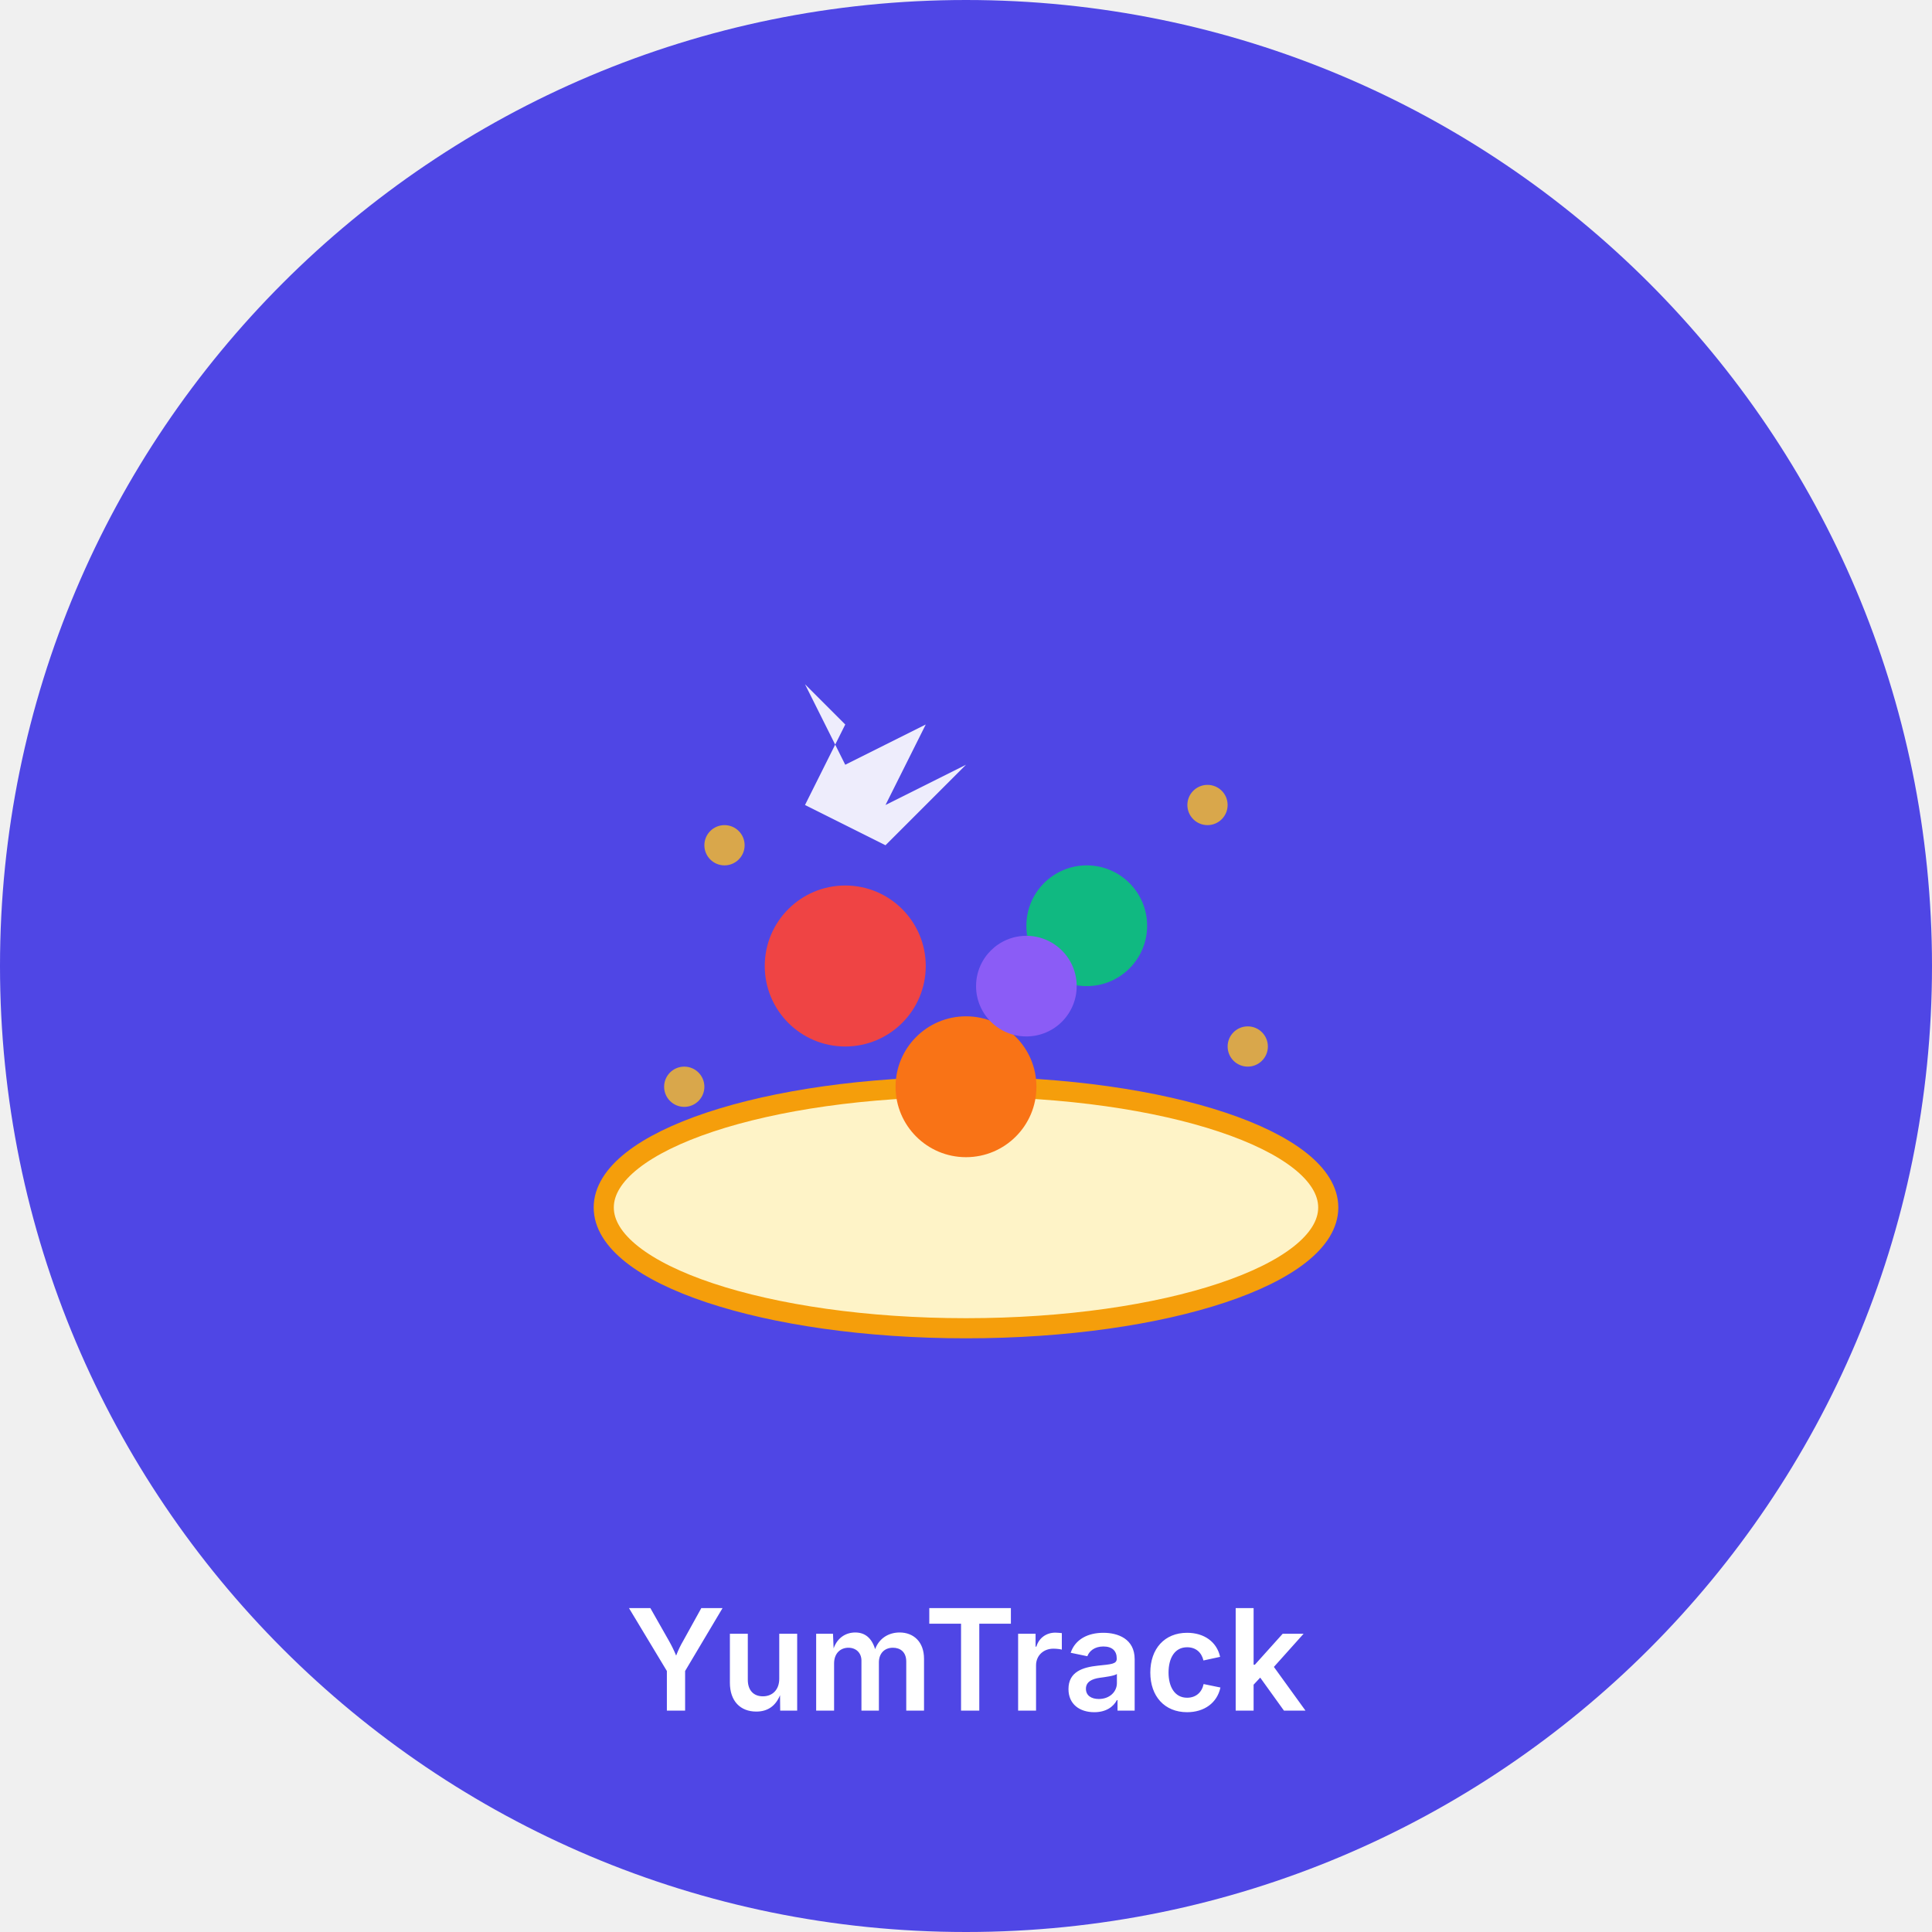
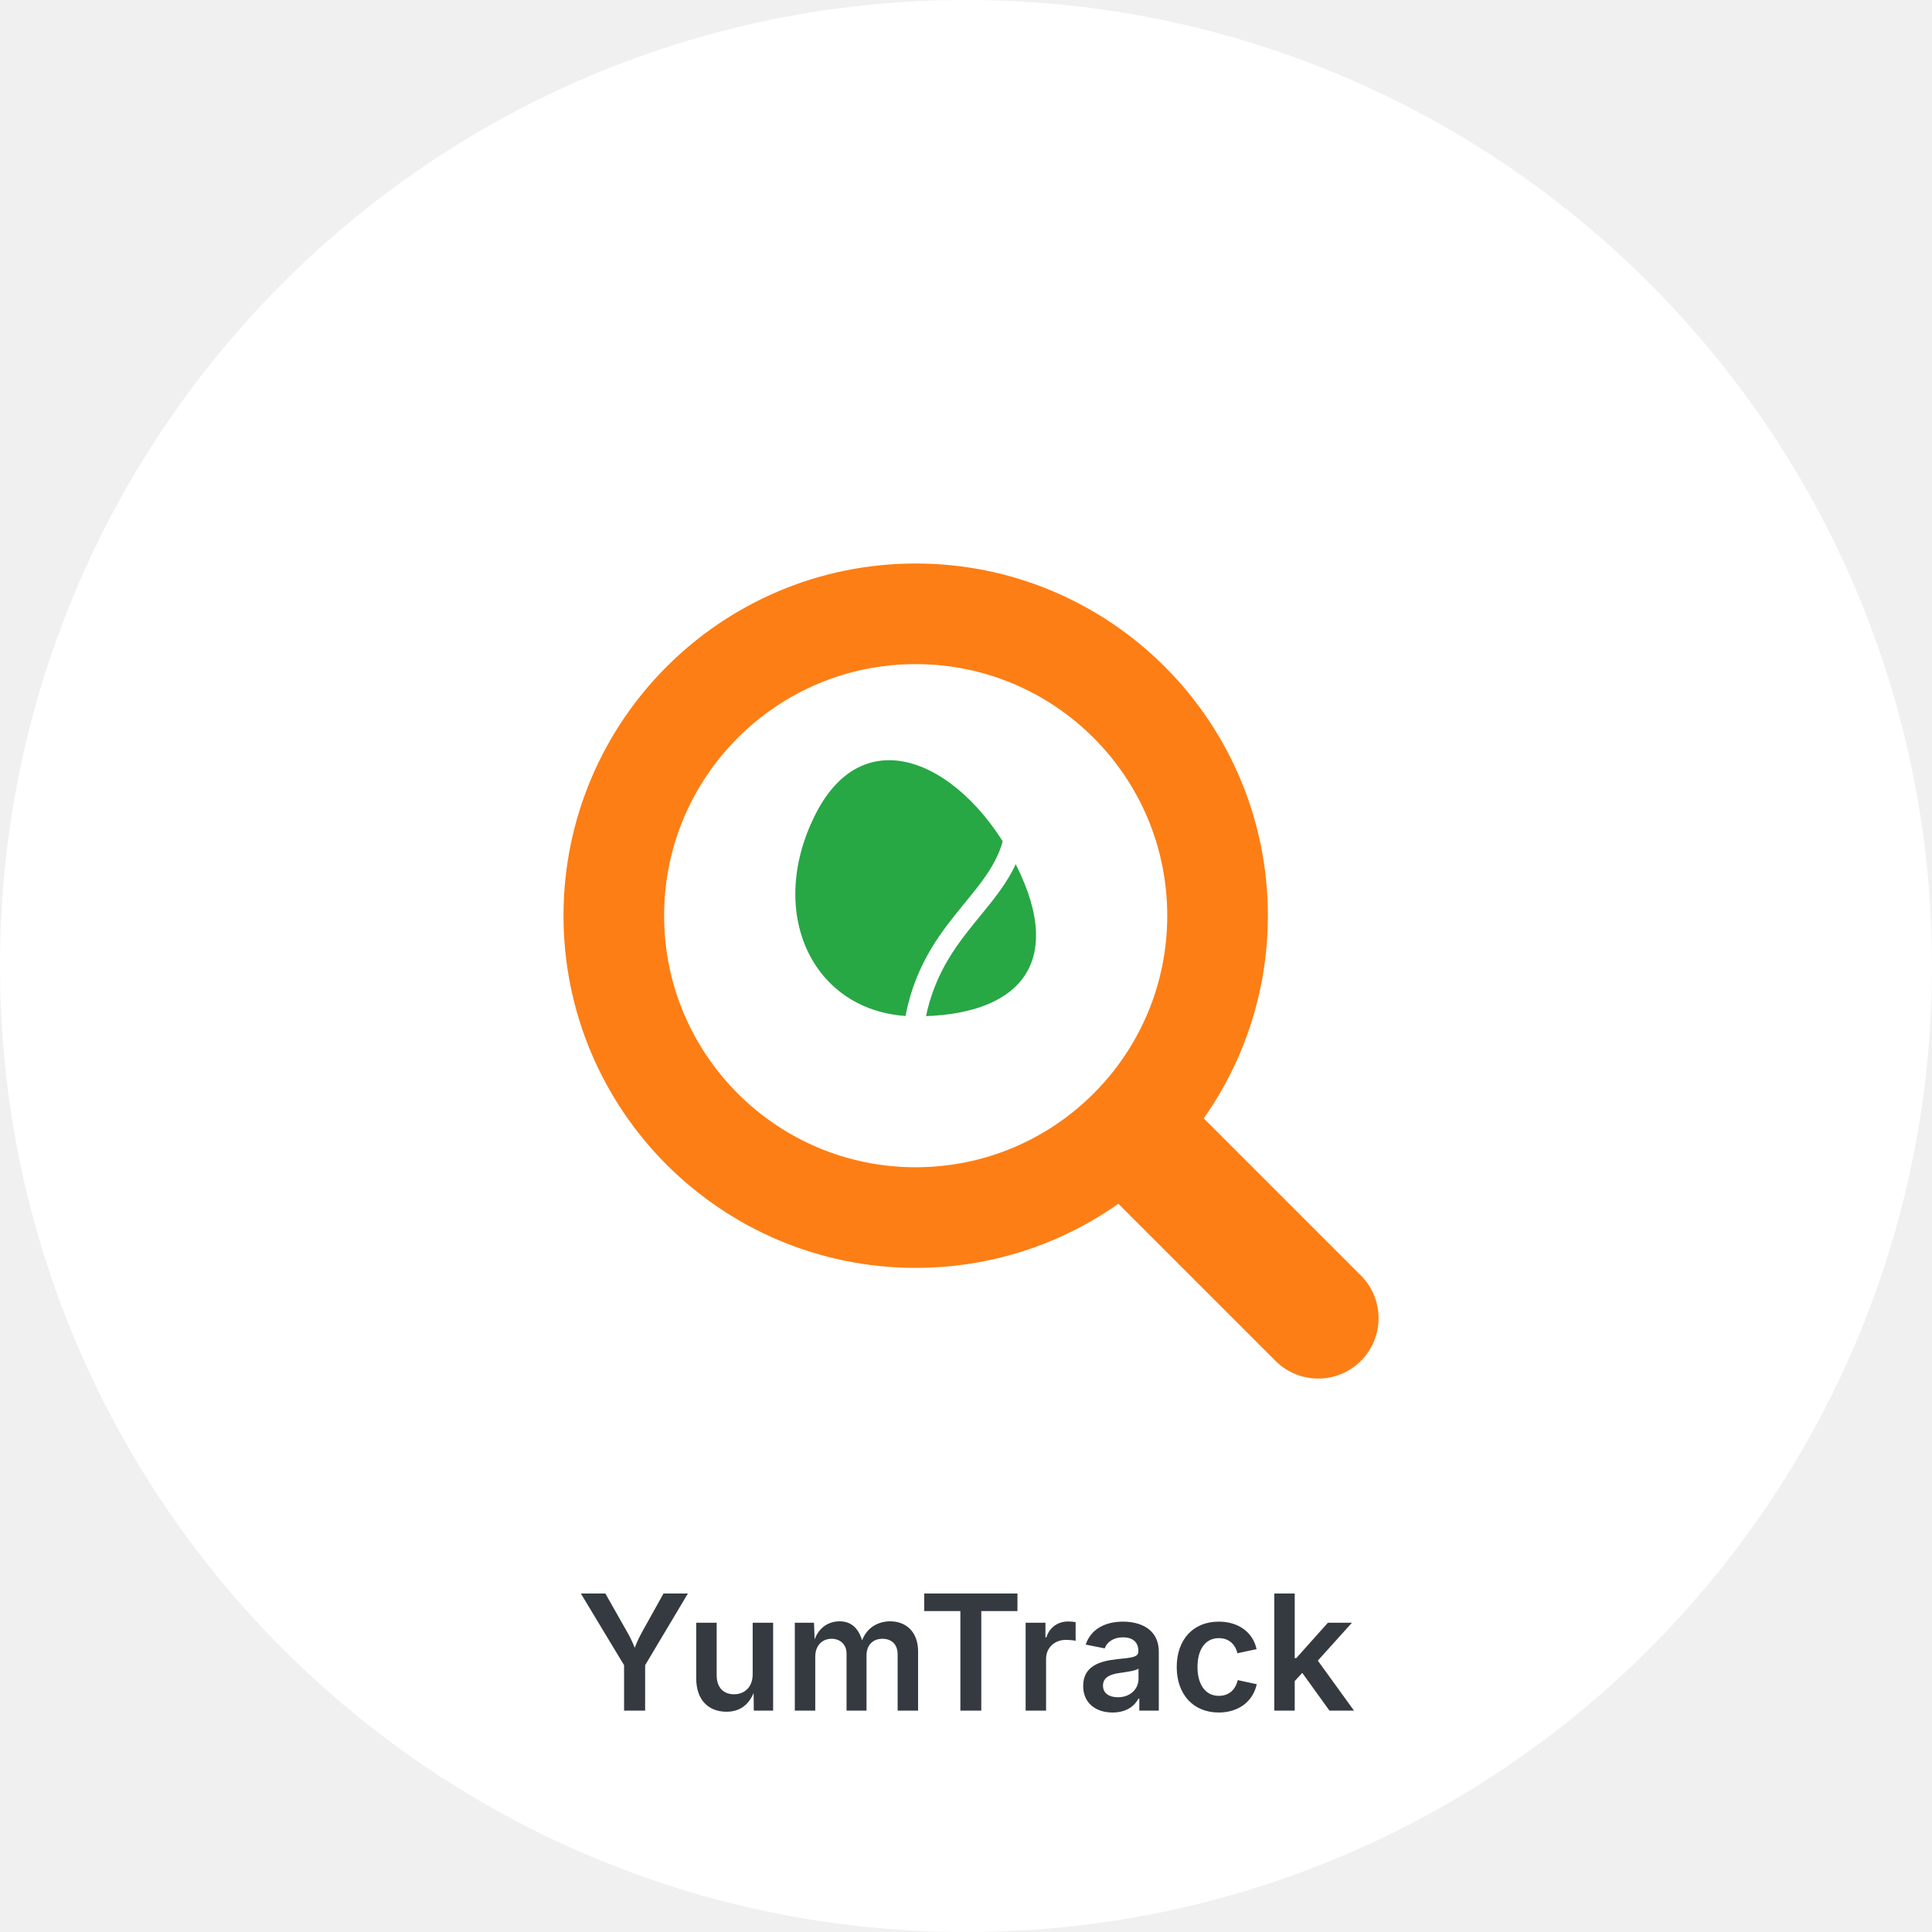
<svg xmlns="http://www.w3.org/2000/svg" width="192" height="192" viewBox="0 0 192 192" fill="none">
-   <circle cx="96" cy="96" r="96" fill="#4F46E5" />
-   <g transform="translate(48, 48)">
-     <ellipse cx="48" cy="72" rx="36" ry="12" fill="#FEF3C7" stroke="#F59E0B" stroke-width="2" />
-     <circle cx="36" cy="48" r="8" fill="#EF4444" />
-     <circle cx="60" cy="44" r="6" fill="#10B981" />
-     <circle cx="48" cy="60" r="7" fill="#F97316" />
-     <circle cx="54" cy="50" r="5" fill="#8B5CF6" />
-     <circle cx="24" cy="36" r="2" fill="#FBBF24" opacity="0.8" />
-     <circle cx="72" cy="32" r="2" fill="#FBBF24" opacity="0.8" />
-     <circle cx="20" cy="60" r="2" fill="#FBBF24" opacity="0.8" />
-     <circle cx="76" cy="56" r="2" fill="#FBBF24" opacity="0.8" />
-     <path d="M32 20 L36 28 L44 24 L40 32 L48 28 L40 36 L32 32 L36 24 Z" fill="#FFFFFF" opacity="0.9" />
+   <circle cx="96" cy="96" r="96" fill="white" />
+   <g transform="translate(46, 46)">
+     <circle cx="45" cy="45" r="30" stroke="#fd7e14" stroke-width="10" fill="none" />
+     <line x1="68" y1="68" x2="85" y2="85" stroke="#fd7e14" stroke-width="12" stroke-linecap="round" />
+     <path d="M45,55 C35,55 30,45 35,35 C40,25 50,30 55,40 C60,50 55,55 45,55 Z" fill="#28a745" />
+     <path d="M45,55 C47,45 55,43 55,35" stroke="white" stroke-width="2" fill="none" stroke-linecap="round" />
  </g>
-   <text x="96" y="170" text-anchor="middle" fill="white" font-family="system-ui, -apple-system, sans-serif" font-size="14" font-weight="600">YumTrack</text>
+   <text x="96" y="170" text-anchor="middle" fill="#343a40" font-family="system-ui, -apple-system, sans-serif" font-size="16" font-weight="600">YumTrack</text>
</svg>
